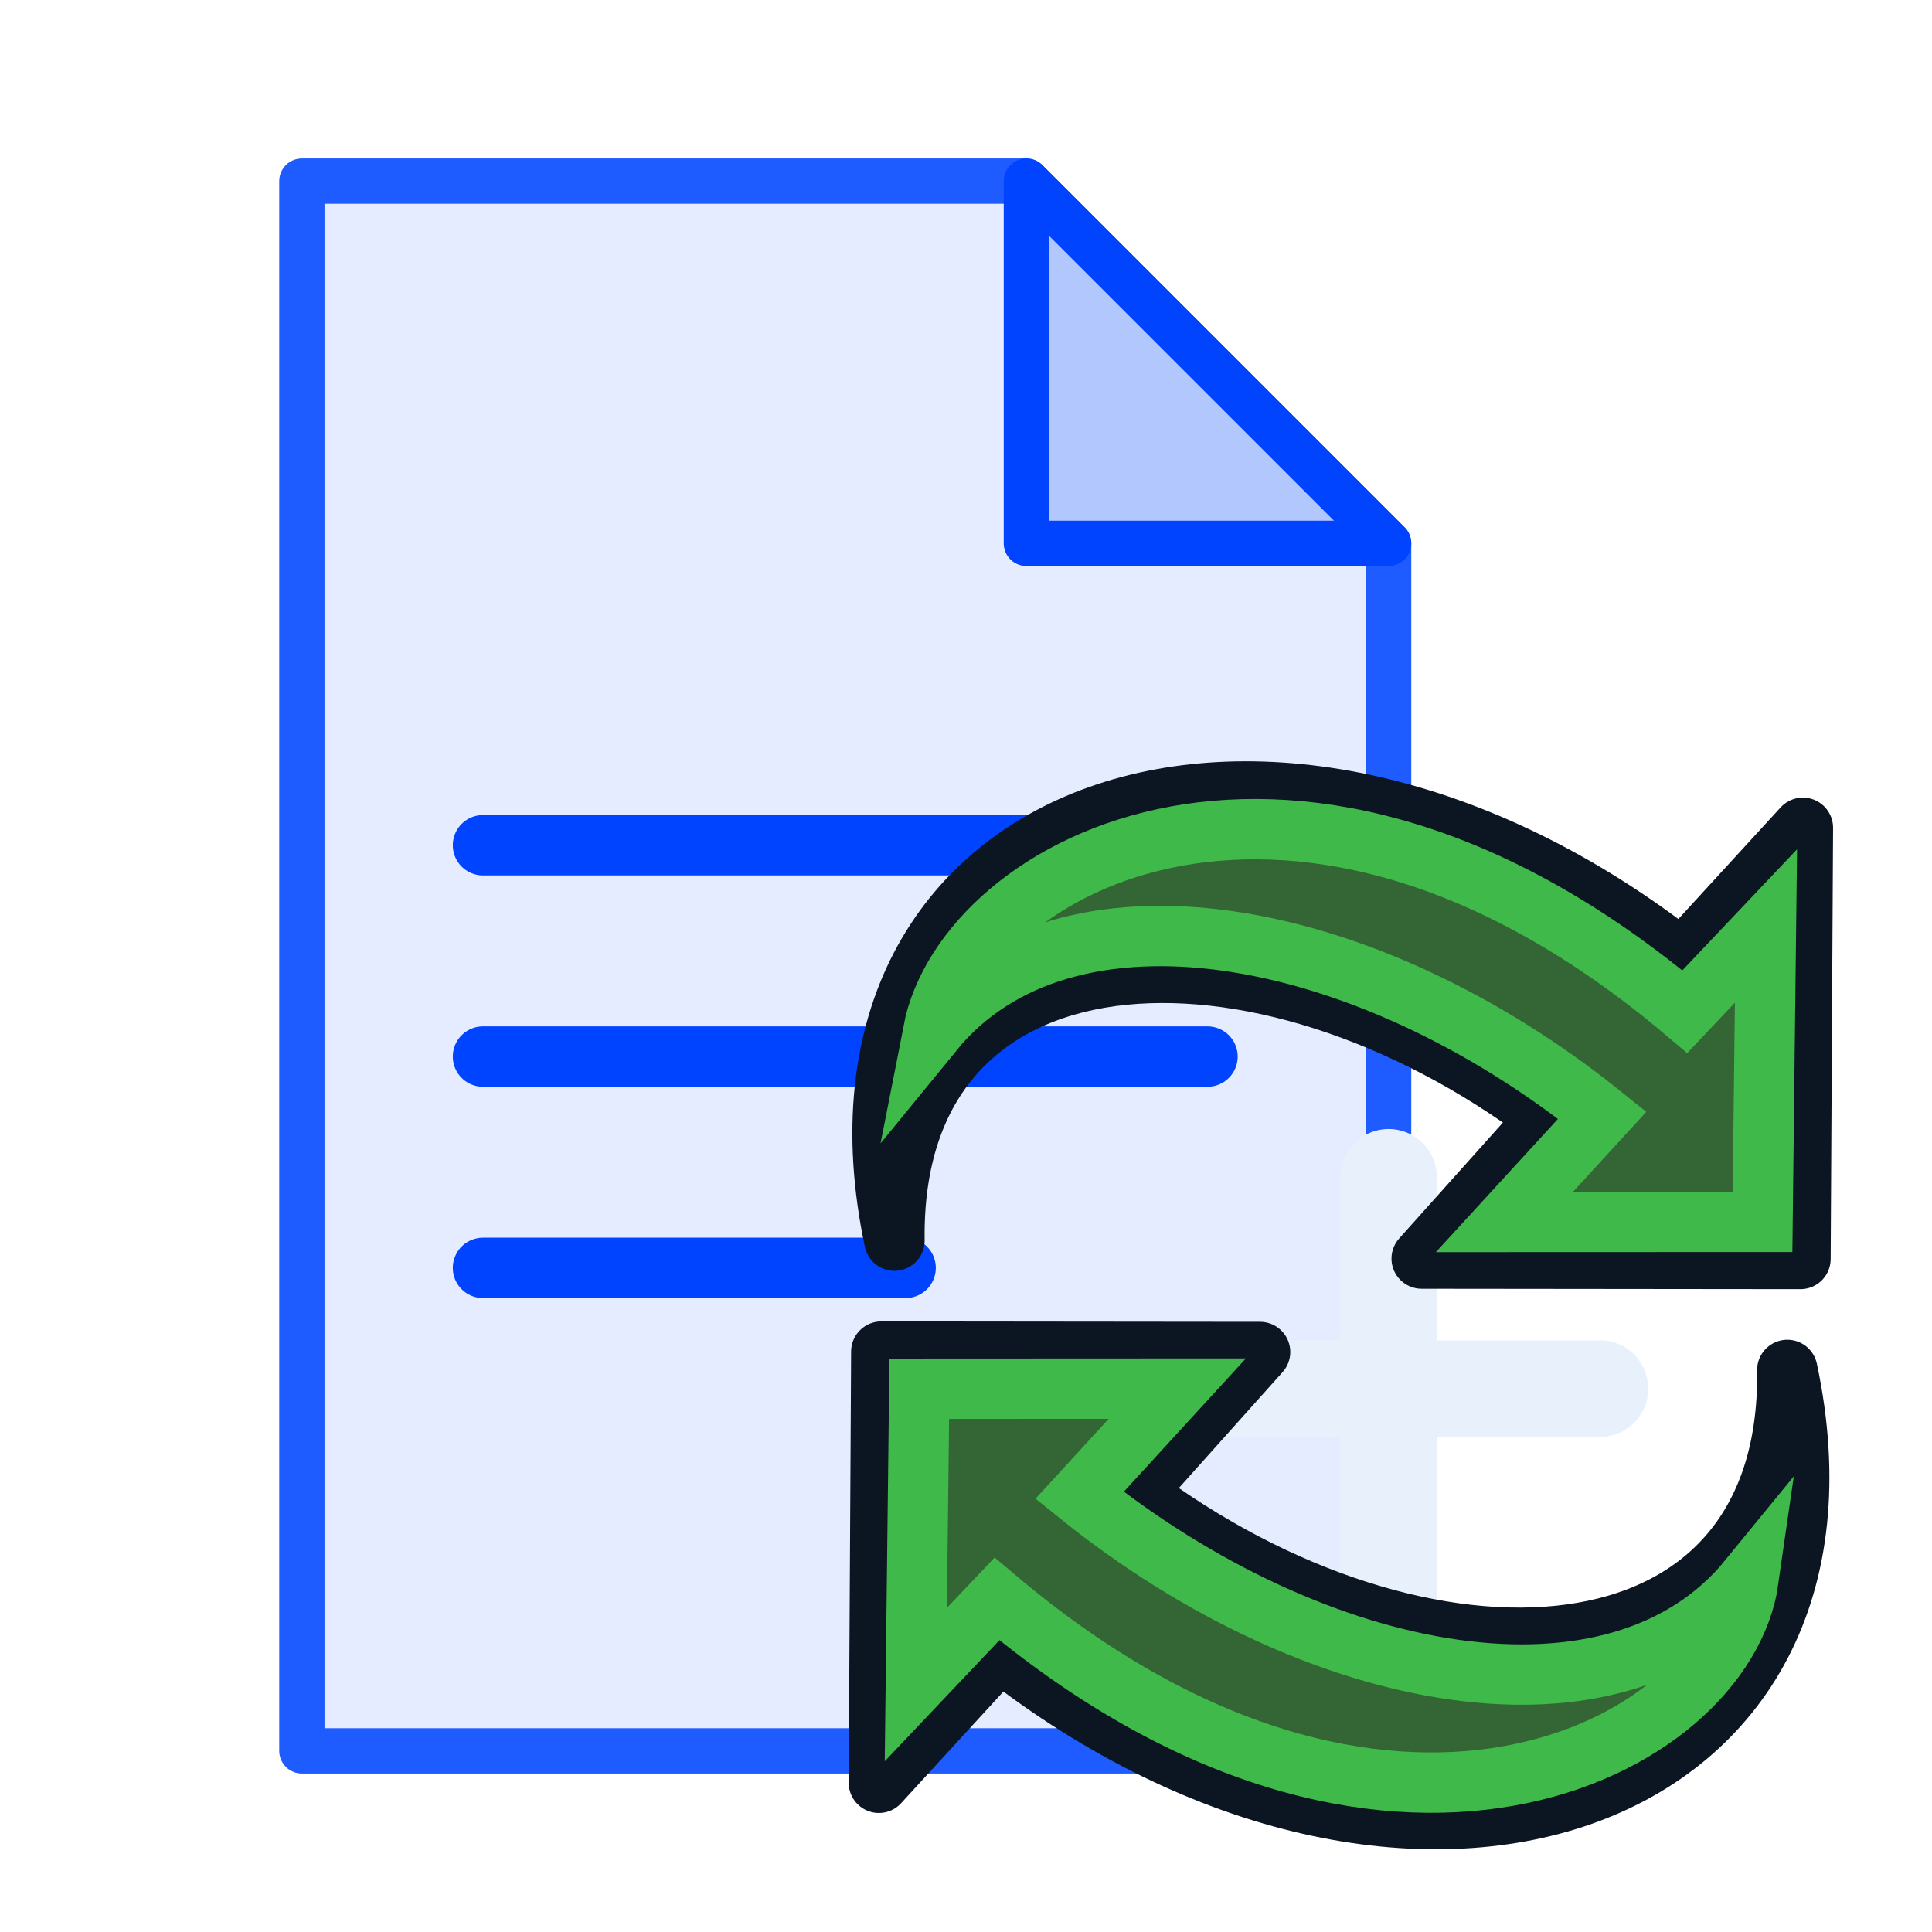
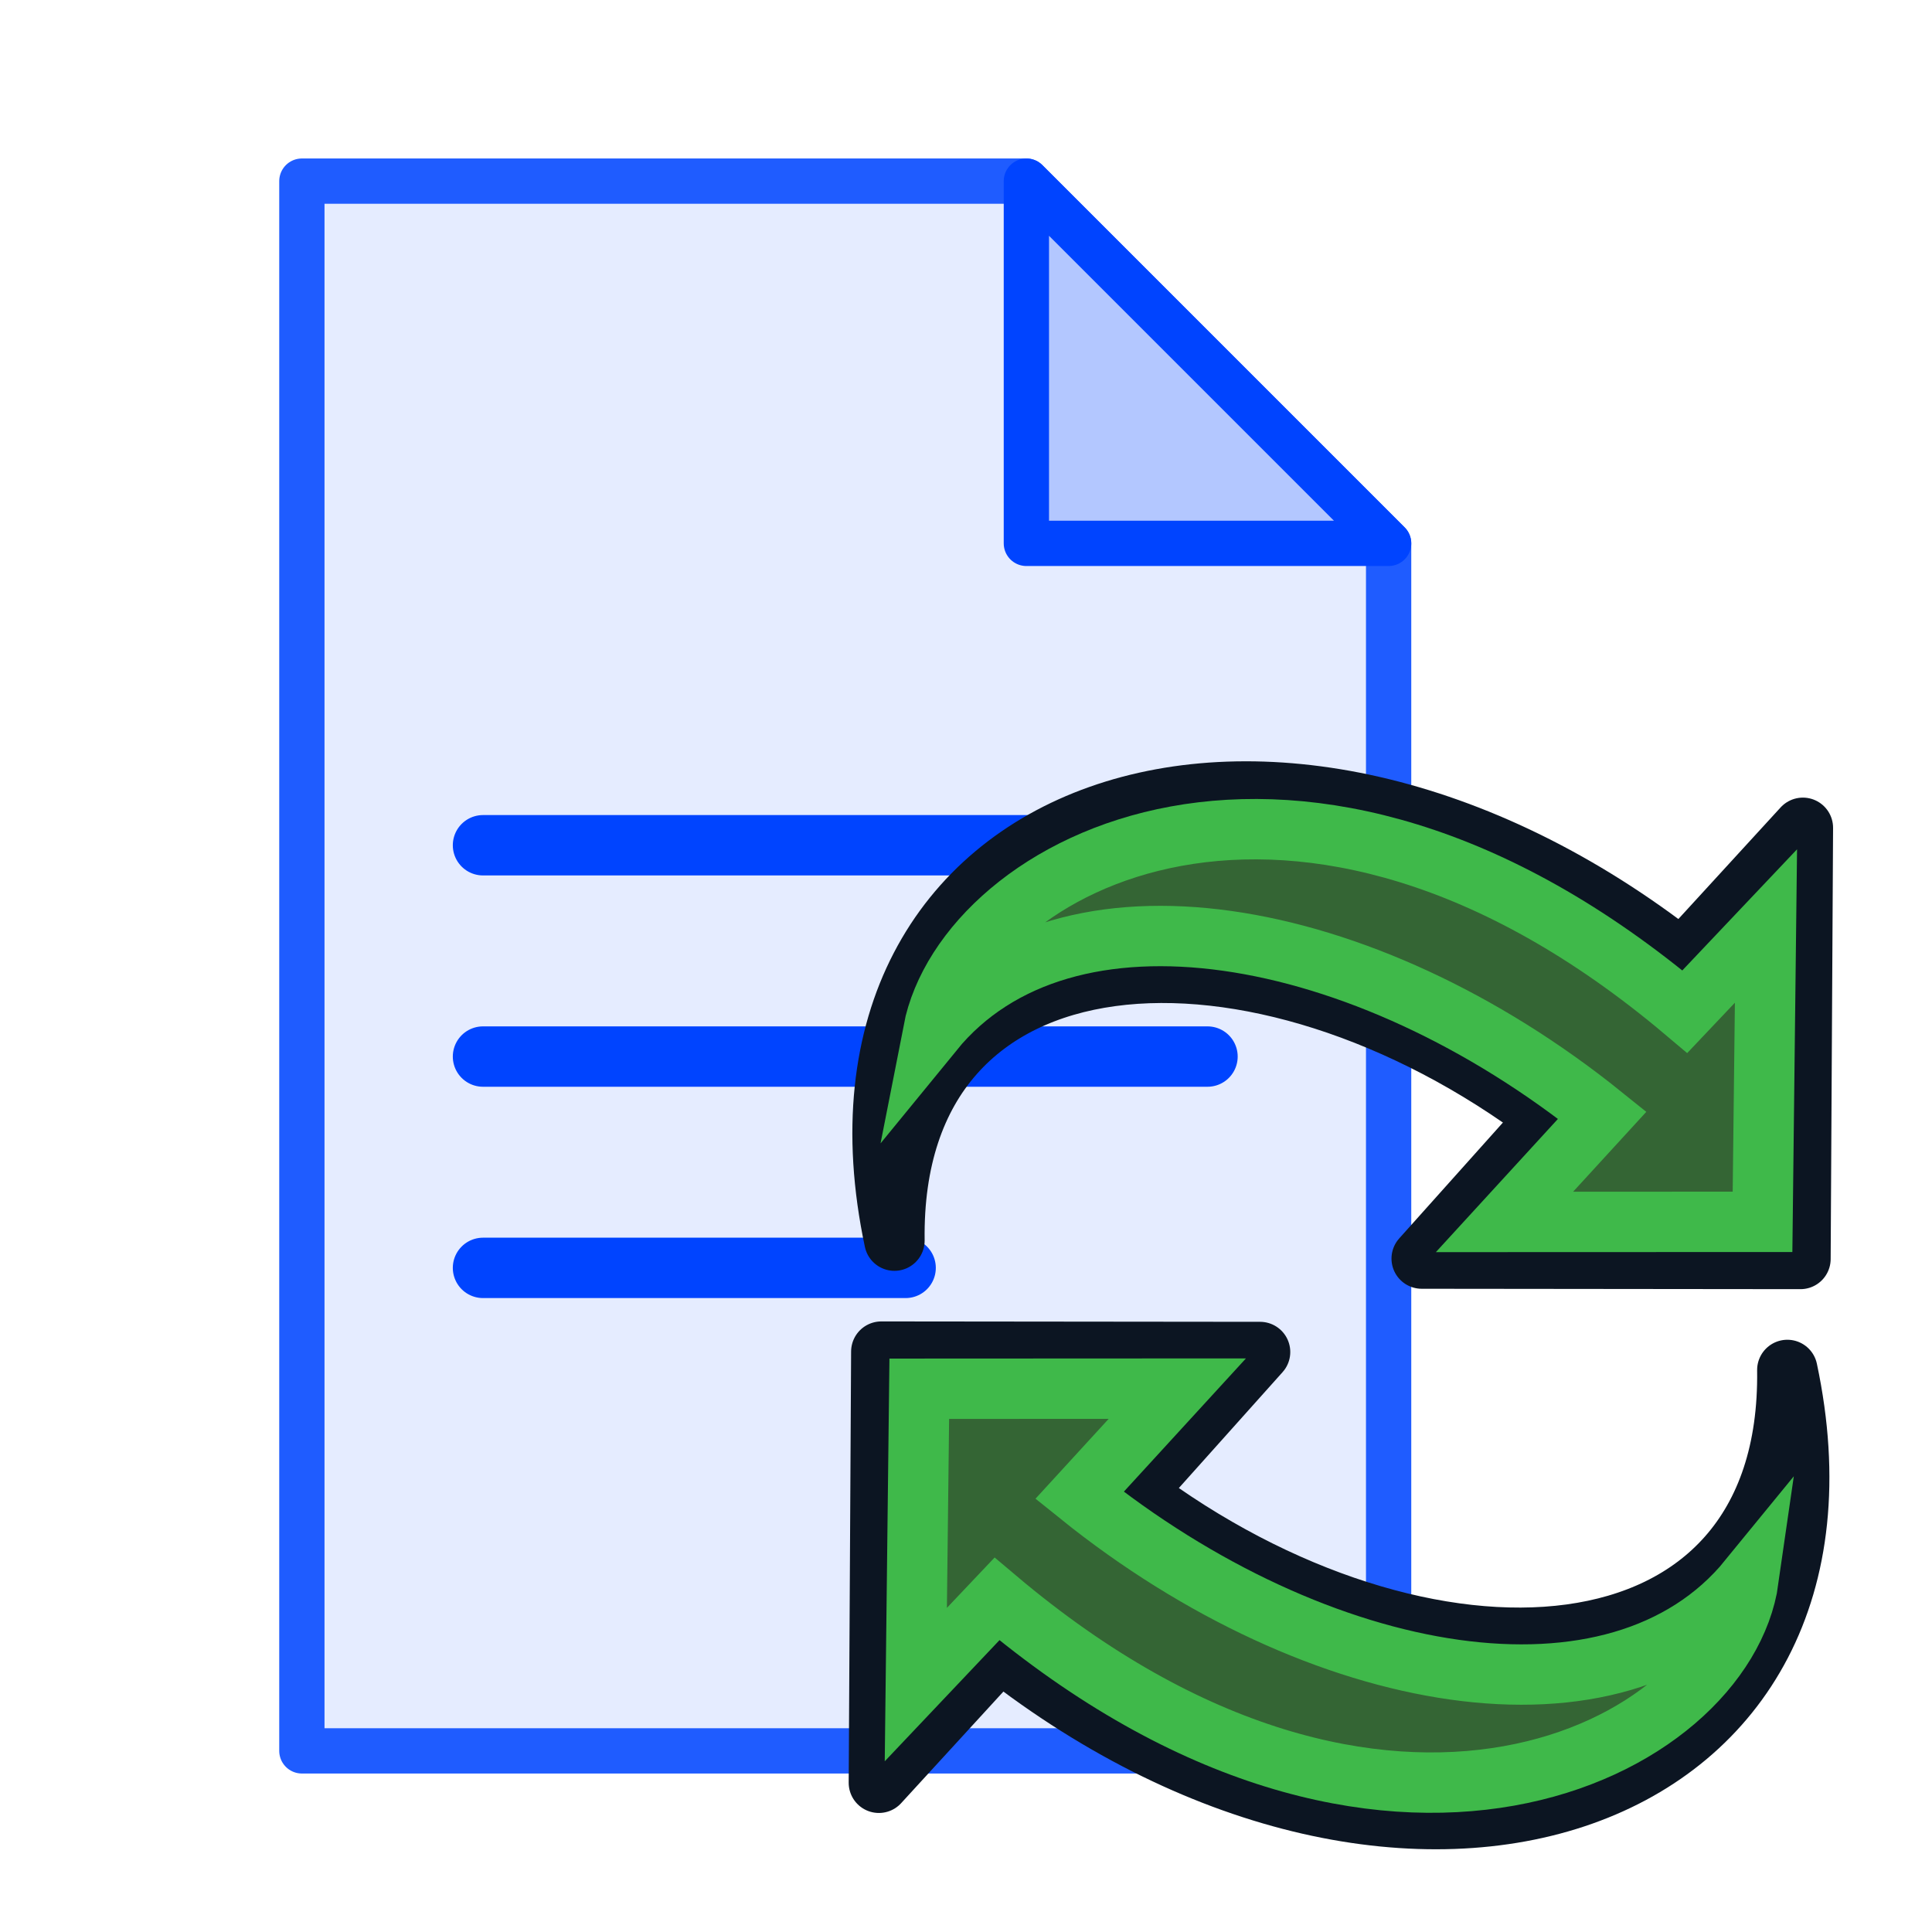
<svg xmlns="http://www.w3.org/2000/svg" xmlns:xlink="http://www.w3.org/1999/xlink" id="svg12" version="1.1" viewBox="0 0 64 64">
  <defs id="defs16">
    <linearGradient xlink:href="#linearGradient2380-9" id="linearGradient3034" gradientUnits="userSpaceOnUse" x1="41.792" y1="20.135" x2="23.706" y2="34.083" gradientTransform="matrix(-0.8294218,-0.69481,-0.700761,0.8223782,78.68913,17.82874)" />
    <linearGradient id="linearGradient2380-9">
      <stop style="stop-color:#729fcf;stop-opacity:1" offset="0" id="stop2382-4" />
      <stop style="stop-color:#3465a4;stop-opacity:1" offset="1" id="stop2384-6" />
    </linearGradient>
    <linearGradient xlink:href="#linearGradient2380-9" id="linearGradient3034-4" gradientUnits="userSpaceOnUse" x1="26.222" y1="31.126" x2="46.731" y2="21.766" gradientTransform="matrix(0.8294218,0.69481,0.700761,-0.8223782,-14.68913,46.17126)" />
  </defs>
  <path style="fill:#e5ecff;fill-opacity:1;stroke:#1f5cff;stroke-opacity:1" id="path2" stroke-linejoin="round" stroke-width="1.5" stroke="#5a4020" fill="#e8e2d0" d="M 10 6 L 34 6 L 46 18 L 46 58 L 10 58 Z" />
  <path style="fill:#b3c7ff;fill-opacity:1;stroke:#0044ff;stroke-opacity:1" id="path4" stroke-linejoin="round" stroke-width="1.5" stroke="#5a4020" fill="#c9bfa0" d="M 34 6 L 34 18 L 46 18 Z" />
  <path style="stroke:#0044ff;stroke-opacity:1" id="path6" stroke-linecap="round" stroke-width="2" stroke="#5a4020" d="M 16 28 L 40 28 M 16 35 L 40 35 M 16 42 L 30 42" />
-   <path id="path10" stroke-linecap="round" stroke-width="3.2" stroke="#e8f1fb" d="M 46 39 L 46 53 M 39 46 L 53 46" />
  <path id="path1880" d="m 29.629,41.098 c -3.079,-14.508 12.505,-19.959 26.09,-9.306 l 4.004,-4.37 -0.08,14.283 -12.548,-0.013 c 0,0 4.177,-4.667 4.177,-4.667 -9.554,-7.198 -21.791,-6.659 -21.642,4.072 z" style="color:#000000;display:block;overflow:visible;visibility:visible;fill:url(#linearGradient3034);fill-opacity:1;fill-rule:nonzero;stroke:#0c1522;stroke-width:2;stroke-linecap:butt;stroke-linejoin:round;stroke-miterlimit:4;stroke-dasharray:none;stroke-dashoffset:0;stroke-opacity:1;marker:none" />
  <path style="color:#000000;display:block;overflow:visible;visibility:visible;fill:#346534;stroke:#3fb94a;stroke-width:2;stroke-linecap:butt;stroke-linejoin:miter;stroke-miterlimit:21;stroke-dasharray:none;stroke-dashoffset:0;stroke-opacity:1;marker:none;fill-opacity:1" d="m 30.913,34.159 c 1.081,-5.544 12.079,-11.466 24.9,-0.647 l 2.687,-2.837 -0.114,9.8 -8.548,0.003 3.24,-3.536 C 45.159,30.569 35.253,28.844 30.913,34.159 Z" id="path2807" />
  <path id="path1880-2" d="m 59.208,45.381 c 3.079,14.508 -12.505,19.959 -26.09,9.306 l -4.004,4.37 0.08,-14.283 12.548,0.013 c 0,0 -4.177,4.667 -4.177,4.667 9.554,7.198 21.791,6.659 21.642,-4.072 z" style="color:#000000;display:block;overflow:visible;visibility:visible;fill:url(#linearGradient3034-4);fill-opacity:1;fill-rule:nonzero;stroke:#0c1522;stroke-width:2;stroke-linecap:butt;stroke-linejoin:round;stroke-miterlimit:4;stroke-dasharray:none;stroke-dashoffset:0;stroke-opacity:1;marker:none" />
  <path style="color:#000000;display:block;overflow:visible;visibility:visible;fill:#346534;stroke:#3fb94a;stroke-width:2;stroke-linecap:butt;stroke-linejoin:miter;stroke-miterlimit:21;stroke-dasharray:none;stroke-dashoffset:0;stroke-opacity:1;marker:none;fill-opacity:1" d="M 57.925,52.319 C 57.115,57.999 45.846,63.786 33.025,52.967 l -2.687,2.837 0.114,-9.8 L 39,46 35.76,49.536 c 7.919,6.373 17.825,8.099 22.165,2.783 z" id="path2807-5" />
</svg>
